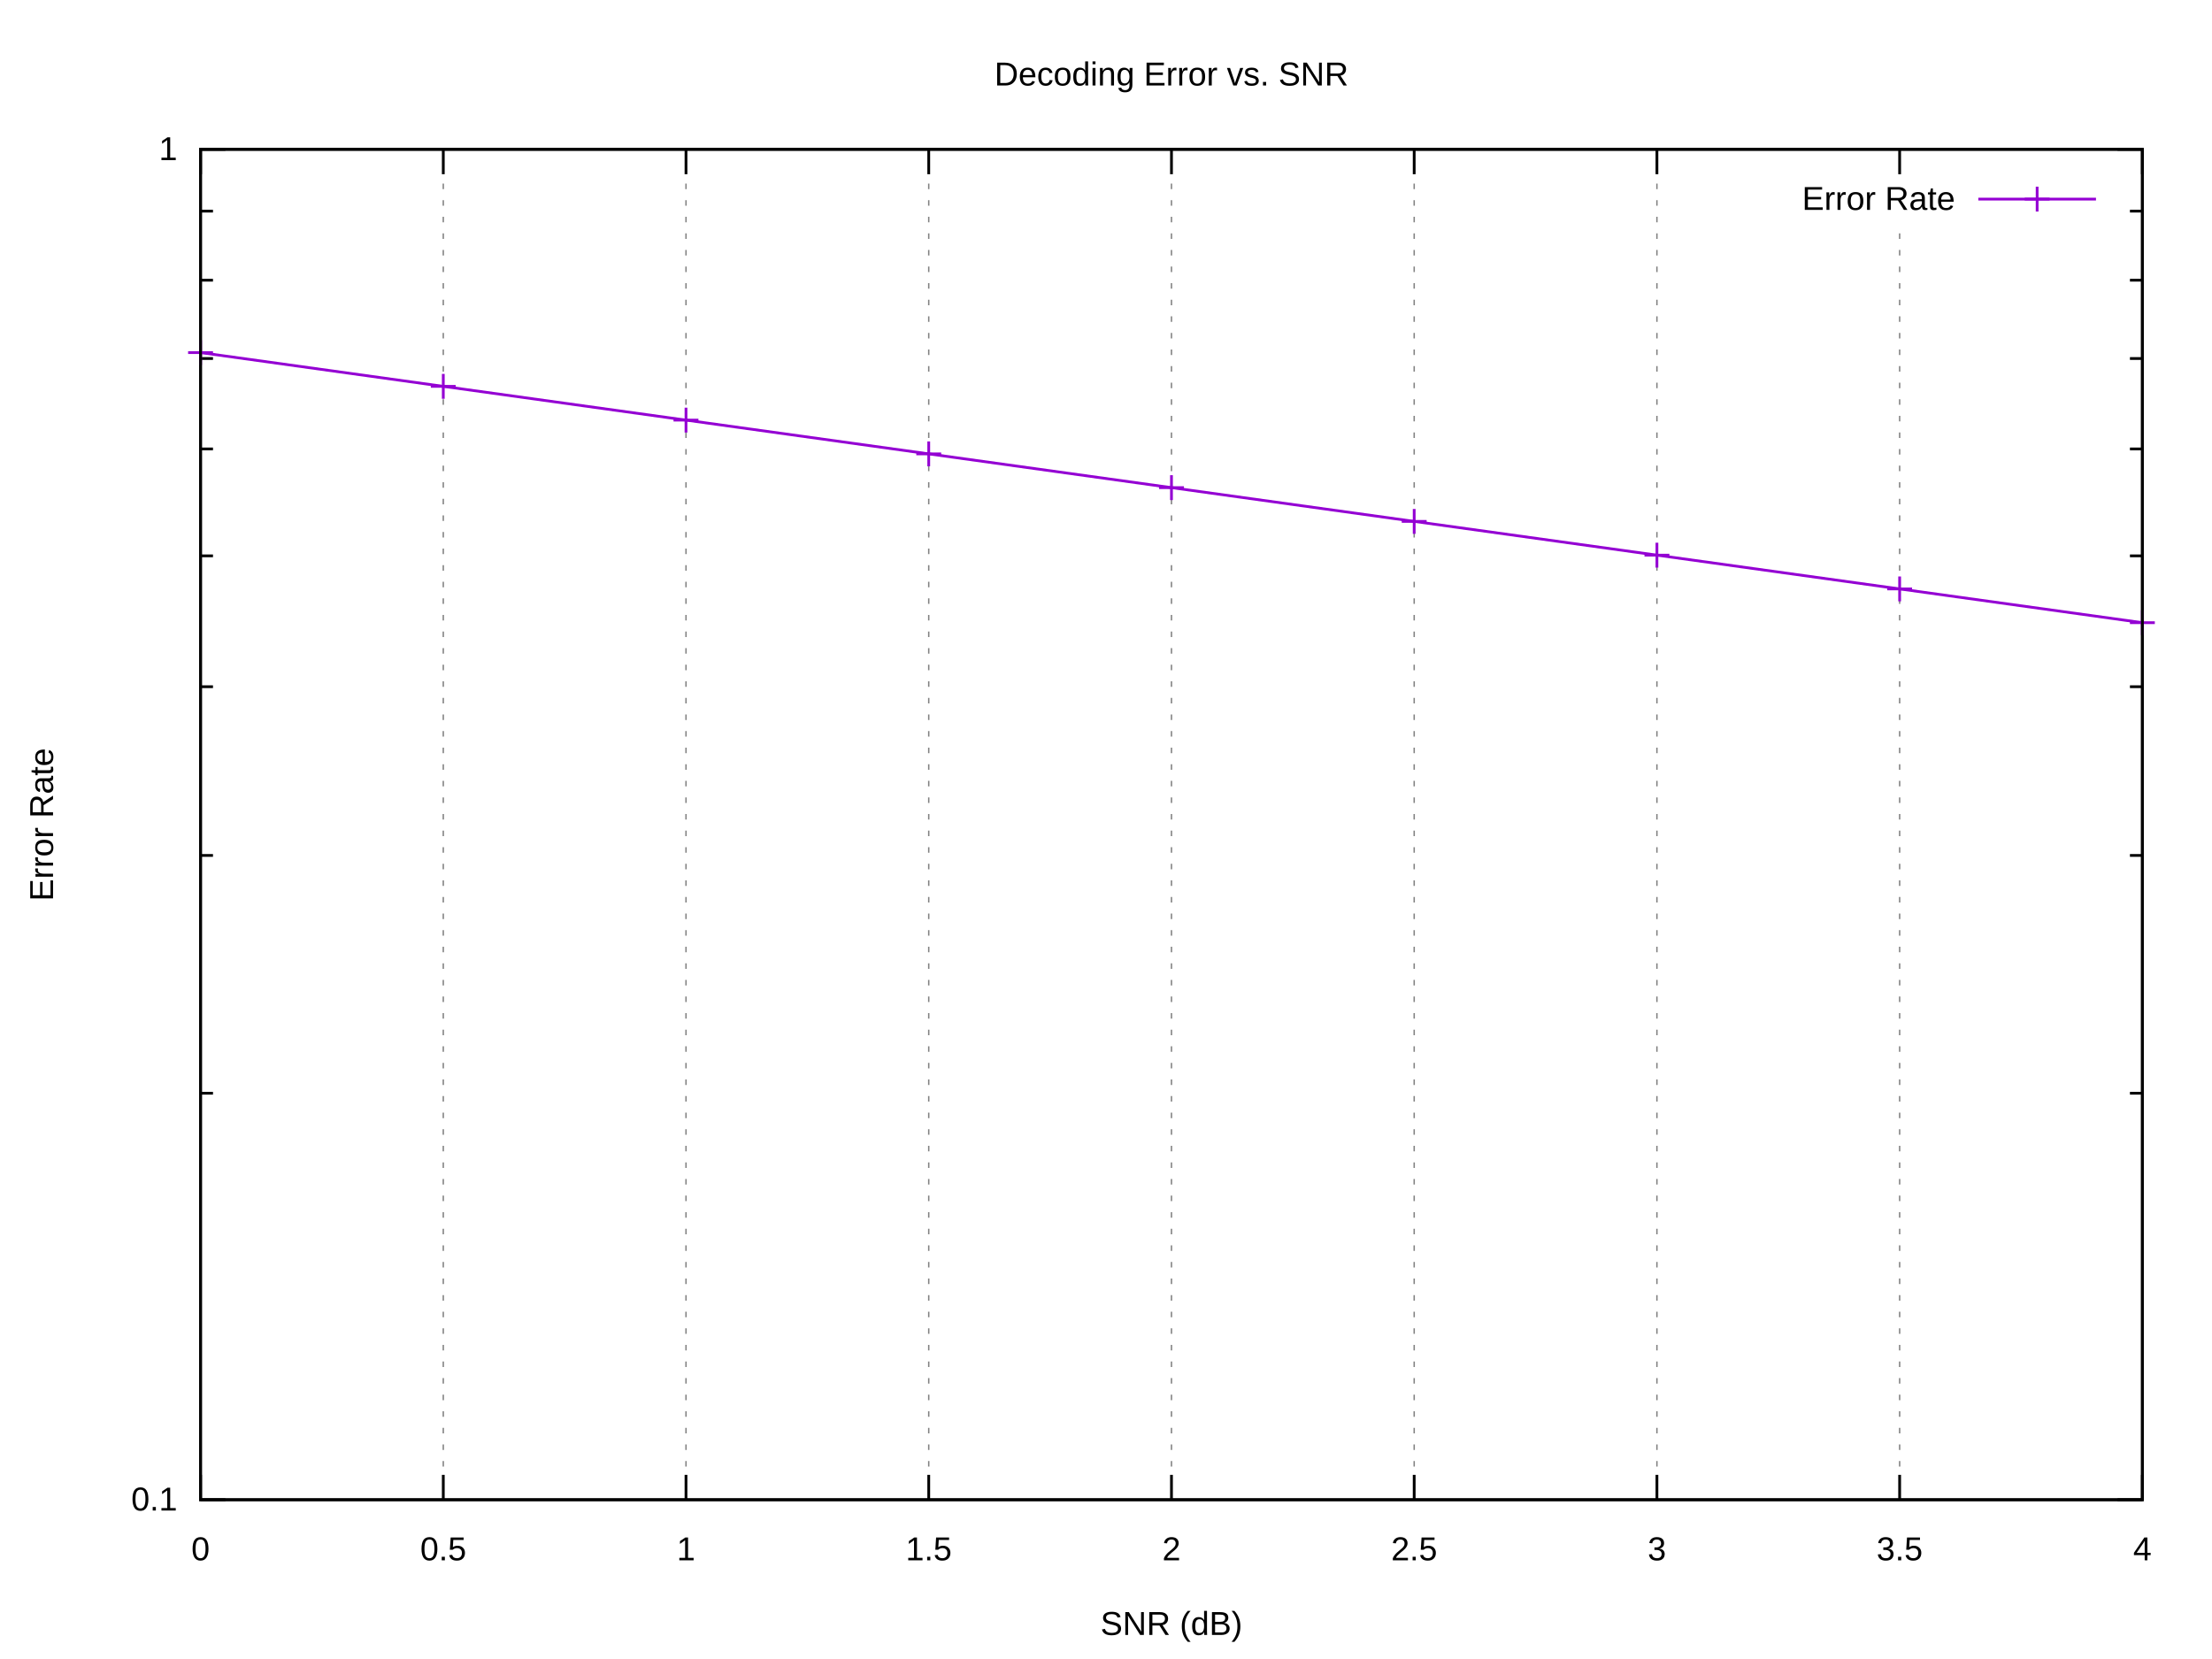
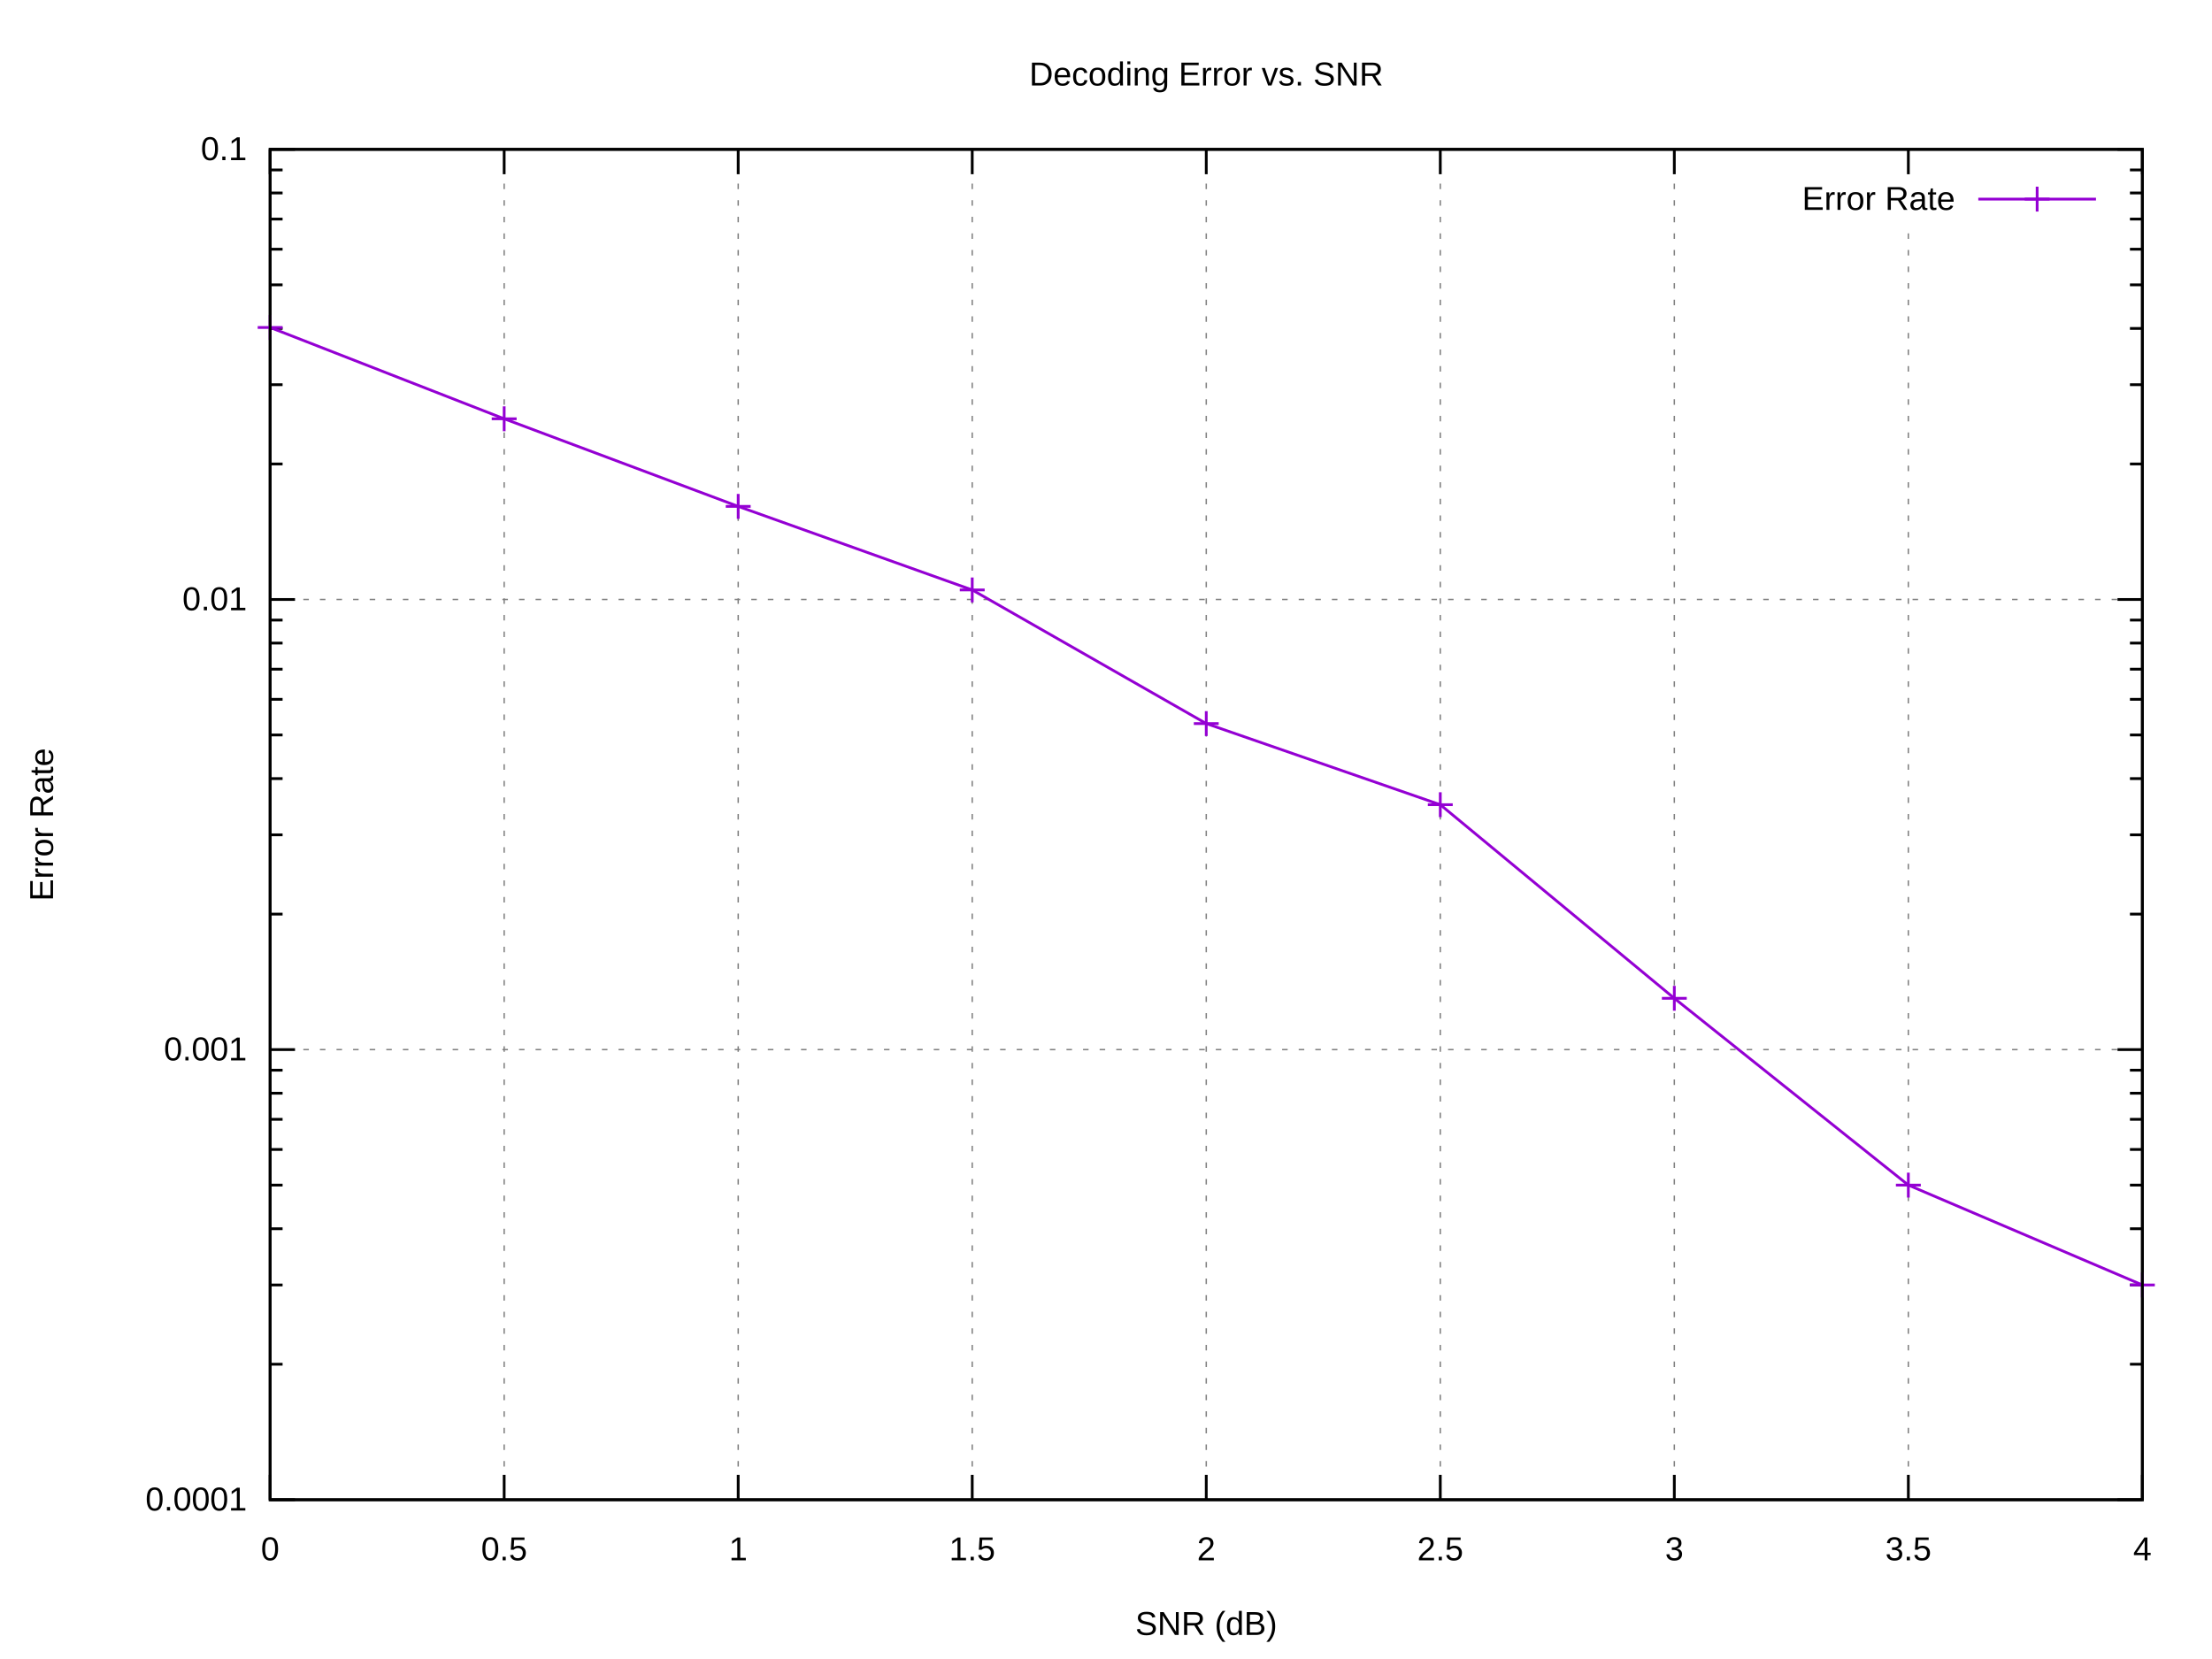
<svg xmlns="http://www.w3.org/2000/svg" xmlns:xlink="http://www.w3.org/1999/xlink" width="800" height="600" viewBox="0 0 800 600">
  <g id="gnuplot_canvas">
    <rect x="0" y="0" width="800" height="600" fill="none" />
    <defs>
      <circle id="gpDot" r="0.5" stroke-width="0.5" stroke="currentColor" />
      <path id="gpPt0" stroke-width="0.222" stroke="currentColor" d="M-1,0 h2 M0,-1 v2" />
      <path id="gpPt1" stroke-width="0.222" stroke="currentColor" d="M-1,-1 L1,1 M1,-1 L-1,1" />
      <path id="gpPt2" stroke-width="0.222" stroke="currentColor" d="M-1,0 L1,0 M0,-1 L0,1 M-1,-1 L1,1 M-1,1 L1,-1" />
      <rect id="gpPt3" stroke-width="0.222" stroke="currentColor" x="-1" y="-1" width="2" height="2" />
      <rect id="gpPt4" stroke-width="0.222" stroke="currentColor" fill="currentColor" x="-1" y="-1" width="2" height="2" />
      <circle id="gpPt5" stroke-width="0.222" stroke="currentColor" cx="0" cy="0" r="1" />
      <use xlink:href="#gpPt5" id="gpPt6" fill="currentColor" stroke="none" />
      <path id="gpPt7" stroke-width="0.222" stroke="currentColor" d="M0,-1.33 L-1.33,0.67 L1.33,0.67 z" />
      <use xlink:href="#gpPt7" id="gpPt8" fill="currentColor" stroke="none" />
      <use xlink:href="#gpPt7" id="gpPt9" stroke="currentColor" transform="rotate(180)" />
      <use xlink:href="#gpPt9" id="gpPt10" fill="currentColor" stroke="none" />
      <use xlink:href="#gpPt3" id="gpPt11" stroke="currentColor" transform="rotate(45)" />
      <use xlink:href="#gpPt11" id="gpPt12" fill="currentColor" stroke="none" />
      <path id="gpPt13" stroke-width="0.222" stroke="currentColor" d="M0,1.330 L1.265,0.411 L0.782,-1.067 L-0.782,-1.076 L-1.265,0.411 z" />
      <use xlink:href="#gpPt13" id="gpPt14" fill="currentColor" stroke="none" />
      <filter id="textbox" filterUnits="objectBoundingBox" x="0" y="0" height="1" width="1">
        <feFlood flood-color="white" flood-opacity="1" result="bgnd" />
        <feComposite in="SourceGraphic" in2="bgnd" operator="atop" />
      </filter>
      <filter id="greybox" filterUnits="objectBoundingBox" x="0" y="0" height="1" width="1">
        <feFlood flood-color="lightgrey" flood-opacity="1" result="grey" />
        <feComposite in="SourceGraphic" in2="grey" operator="atop" />
      </filter>
    </defs>
    <g fill="none" color="white" stroke="currentColor" stroke-width="1.00" stroke-linecap="butt" stroke-linejoin="miter">
</g>
    <g fill="none" color="black" stroke="currentColor" stroke-width="1.00" stroke-linecap="butt" stroke-linejoin="miter">
</g>
    <g fill="none" color="black" stroke="black" stroke-width="0.50" stroke-linecap="butt" stroke-linejoin="miter">
</g>
    <g fill="none" color="gray" stroke="currentColor" stroke-width="0.50" stroke-linecap="butt" stroke-linejoin="miter">
-       <path stroke="gray" stroke-dasharray="2,4" class="gridline" d="M72.53,542.40 L774.82,542.40  " />
-     </g>
-     <g fill="none" color="gray" stroke="gray" stroke-width="1.00" stroke-linecap="butt" stroke-linejoin="miter">
- </g>
-     <g fill="none" color="black" stroke="currentColor" stroke-width="1.00" stroke-linecap="butt" stroke-linejoin="miter">
-       <path stroke="black" d="M72.53,542.40 L81.53,542.40 M774.82,542.40 L765.82,542.40  " />
-       <g transform="translate(64.14,546.30)" stroke="none" fill="black" font-family="Arial" font-size="12.00" text-anchor="end">
+       <path stroke="gray" stroke-dasharray="2,4" class="gridline" d="M97.70,542.40 L774.82,542.40  " />
+     </g>
+     <g fill="none" color="gray" stroke="gray" stroke-width="1.00" stroke-linecap="butt" stroke-linejoin="miter">
+ </g>
+     <g fill="none" color="black" stroke="currentColor" stroke-width="1.00" stroke-linecap="butt" stroke-linejoin="miter">
+       <path stroke="black" d="M97.70,542.40 L106.70,542.40 M774.82,542.40 L765.82,542.40  " />
+       <g transform="translate(89.31,546.30)" stroke="none" fill="black" font-family="Arial" font-size="12.00" text-anchor="end">
+         <text>
+           <tspan font-family="Arial"> 0.0001</tspan>
+         </text>
+       </g>
+     </g>
+     <g fill="none" color="black" stroke="currentColor" stroke-width="1.00" stroke-linecap="butt" stroke-linejoin="miter">
+       <path stroke="black" d="M97.70,493.39 L102.20,493.39 M774.82,493.39 L770.32,493.39 M97.70,464.73 L102.20,464.73 M774.82,464.73 L770.32,464.73   M97.70,444.39 L102.20,444.39 M774.82,444.39 L770.32,444.39 M97.70,428.61 L102.20,428.61 M774.82,428.61 L770.32,428.61   M97.70,415.72 L102.20,415.72 M774.82,415.72 L770.32,415.72 M97.70,404.82 L102.20,404.82 M774.82,404.82 L770.32,404.82   M97.70,395.38 L102.20,395.38 M774.82,395.38 L770.32,395.38 M97.70,387.05 L102.20,387.05 M774.82,387.05 L770.32,387.05    " />
+     </g>
+     <g fill="none" color="black" stroke="black" stroke-width="0.50" stroke-linecap="butt" stroke-linejoin="miter">
+ </g>
+     <g fill="none" color="gray" stroke="currentColor" stroke-width="0.50" stroke-linecap="butt" stroke-linejoin="miter">
+       <path stroke="gray" stroke-dasharray="2,4" class="gridline" d="M97.70,379.60 L774.82,379.60  " />
+     </g>
+     <g fill="none" color="gray" stroke="gray" stroke-width="1.00" stroke-linecap="butt" stroke-linejoin="miter">
+ </g>
+     <g fill="none" color="black" stroke="currentColor" stroke-width="1.00" stroke-linecap="butt" stroke-linejoin="miter">
+       <path stroke="black" d="M97.70,379.60 L106.70,379.60 M774.82,379.60 L765.82,379.60  " />
+       <g transform="translate(89.31,383.50)" stroke="none" fill="black" font-family="Arial" font-size="12.00" text-anchor="end">
+         <text>
+           <tspan font-family="Arial"> 0.001</tspan>
+         </text>
+       </g>
+     </g>
+     <g fill="none" color="black" stroke="currentColor" stroke-width="1.00" stroke-linecap="butt" stroke-linejoin="miter">
+       <path stroke="black" d="M97.70,330.60 L102.20,330.60 M774.82,330.60 L770.32,330.60 M97.70,301.93 L102.20,301.93 M774.82,301.93 L770.32,301.93   M97.70,281.59 L102.20,281.59 M774.82,281.59 L770.32,281.59 M97.70,265.81 L102.20,265.81 M774.82,265.81 L770.32,265.81   M97.70,252.92 L102.20,252.92 M774.82,252.92 L770.32,252.92 M97.70,242.02 L102.20,242.02 M774.82,242.02 L770.32,242.02   M97.70,232.58 L102.20,232.58 M774.82,232.58 L770.32,232.58 M97.70,224.26 L102.20,224.26 M774.82,224.26 L770.32,224.26    " />
+     </g>
+     <g fill="none" color="black" stroke="black" stroke-width="0.50" stroke-linecap="butt" stroke-linejoin="miter">
+ </g>
+     <g fill="none" color="gray" stroke="currentColor" stroke-width="0.50" stroke-linecap="butt" stroke-linejoin="miter">
+       <path stroke="gray" stroke-dasharray="2,4" class="gridline" d="M97.70,216.81 L774.82,216.81  " />
+     </g>
+     <g fill="none" color="gray" stroke="gray" stroke-width="1.00" stroke-linecap="butt" stroke-linejoin="miter">
+ </g>
+     <g fill="none" color="black" stroke="currentColor" stroke-width="1.00" stroke-linecap="butt" stroke-linejoin="miter">
+       <path stroke="black" d="M97.70,216.81 L106.70,216.81 M774.82,216.81 L765.82,216.81  " />
+       <g transform="translate(89.31,220.71)" stroke="none" fill="black" font-family="Arial" font-size="12.00" text-anchor="end">
+         <text>
+           <tspan font-family="Arial"> 0.01</tspan>
+         </text>
+       </g>
+     </g>
+     <g fill="none" color="black" stroke="currentColor" stroke-width="1.00" stroke-linecap="butt" stroke-linejoin="miter">
+       <path stroke="black" d="M97.70,167.80 L102.20,167.80 M774.82,167.80 L770.32,167.80 M97.70,139.13 L102.20,139.13 M774.82,139.13 L770.32,139.13   M97.70,118.79 L102.20,118.79 M774.82,118.79 L770.32,118.79 M97.70,103.02 L102.20,103.02 M774.82,103.02 L770.32,103.02   M97.70,90.13 L102.20,90.13 M774.82,90.13 L770.32,90.13 M97.70,79.23 L102.20,79.23 M774.82,79.23 L770.32,79.23   M97.70,69.79 L102.20,69.79 M774.82,69.79 L770.32,69.79 M97.70,61.46 L102.20,61.46 M774.82,61.46 L770.32,61.46    " />
+     </g>
+     <g fill="none" color="black" stroke="black" stroke-width="0.50" stroke-linecap="butt" stroke-linejoin="miter">
+ </g>
+     <g fill="none" color="gray" stroke="currentColor" stroke-width="0.50" stroke-linecap="butt" stroke-linejoin="miter">
+       <path stroke="gray" stroke-dasharray="2,4" class="gridline" d="M97.70,54.01 L774.82,54.01  " />
+     </g>
+     <g fill="none" color="gray" stroke="gray" stroke-width="1.00" stroke-linecap="butt" stroke-linejoin="miter">
+ </g>
+     <g fill="none" color="black" stroke="currentColor" stroke-width="1.00" stroke-linecap="butt" stroke-linejoin="miter">
+       <path stroke="black" d="M97.70,54.01 L106.70,54.01 M774.82,54.01 L765.82,54.01  " />
+       <g transform="translate(89.31,57.91)" stroke="none" fill="black" font-family="Arial" font-size="12.00" text-anchor="end">
        <text>
          <tspan font-family="Arial"> 0.1</tspan>
        </text>
      </g>
    </g>
    <g fill="none" color="black" stroke="currentColor" stroke-width="1.00" stroke-linecap="butt" stroke-linejoin="miter">
-       <path stroke="black" d="M72.53,395.38 L77.03,395.38 M774.82,395.38 L770.32,395.38 M72.53,309.38 L77.03,309.38 M774.82,309.38 L770.32,309.38   M72.53,248.36 L77.03,248.36 M774.82,248.36 L770.32,248.36 M72.53,201.03 L77.03,201.03 M774.82,201.03 L770.32,201.03   M72.53,162.36 L77.03,162.36 M774.82,162.36 L770.32,162.36 M72.53,129.66 L77.03,129.66 M774.82,129.66 L770.32,129.66   M72.53,101.34 L77.03,101.34 M774.82,101.34 L770.32,101.34 M72.53,76.36 L77.03,76.36 M774.82,76.36 L770.32,76.36    " />
-     </g>
-     <g fill="none" color="black" stroke="black" stroke-width="0.50" stroke-linecap="butt" stroke-linejoin="miter">
- </g>
-     <g fill="none" color="gray" stroke="currentColor" stroke-width="0.50" stroke-linecap="butt" stroke-linejoin="miter">
-       <path stroke="gray" stroke-dasharray="2,4" class="gridline" d="M72.53,54.01 L774.82,54.01  " />
-     </g>
-     <g fill="none" color="gray" stroke="gray" stroke-width="1.00" stroke-linecap="butt" stroke-linejoin="miter">
- </g>
-     <g fill="none" color="black" stroke="currentColor" stroke-width="1.00" stroke-linecap="butt" stroke-linejoin="miter">
-       <path stroke="black" d="M72.53,54.01 L81.53,54.01 M774.82,54.01 L765.82,54.01  " />
-       <g transform="translate(64.14,57.91)" stroke="none" fill="black" font-family="Arial" font-size="12.00" text-anchor="end">
+ </g>
+     <g fill="none" color="black" stroke="black" stroke-width="0.50" stroke-linecap="butt" stroke-linejoin="miter">
+ </g>
+     <g fill="none" color="gray" stroke="currentColor" stroke-width="0.50" stroke-linecap="butt" stroke-linejoin="miter">
+       <path stroke="gray" stroke-dasharray="2,4" class="gridline" d="M97.70,542.40 L97.70,54.01  " />
+     </g>
+     <g fill="none" color="gray" stroke="gray" stroke-width="1.00" stroke-linecap="butt" stroke-linejoin="miter">
+ </g>
+     <g fill="none" color="black" stroke="currentColor" stroke-width="1.00" stroke-linecap="butt" stroke-linejoin="miter">
+       <path stroke="black" d="M97.70,542.40 L97.70,533.40 M97.70,54.01 L97.70,63.01  " />
+       <g transform="translate(97.70,564.30)" stroke="none" fill="black" font-family="Arial" font-size="12.00" text-anchor="middle">
+         <text>
+           <tspan font-family="Arial"> 0</tspan>
+         </text>
+       </g>
+     </g>
+     <g fill="none" color="black" stroke="currentColor" stroke-width="1.00" stroke-linecap="butt" stroke-linejoin="miter">
+ </g>
+     <g fill="none" color="black" stroke="black" stroke-width="0.50" stroke-linecap="butt" stroke-linejoin="miter">
+ </g>
+     <g fill="none" color="gray" stroke="currentColor" stroke-width="0.50" stroke-linecap="butt" stroke-linejoin="miter">
+       <path stroke="gray" stroke-dasharray="2,4" class="gridline" d="M182.34,542.40 L182.34,54.01  " />
+     </g>
+     <g fill="none" color="gray" stroke="gray" stroke-width="1.00" stroke-linecap="butt" stroke-linejoin="miter">
+ </g>
+     <g fill="none" color="black" stroke="currentColor" stroke-width="1.00" stroke-linecap="butt" stroke-linejoin="miter">
+       <path stroke="black" d="M182.34,542.40 L182.34,533.40 M182.34,54.01 L182.34,63.01  " />
+       <g transform="translate(182.34,564.30)" stroke="none" fill="black" font-family="Arial" font-size="12.00" text-anchor="middle">
+         <text>
+           <tspan font-family="Arial"> 0.5</tspan>
+         </text>
+       </g>
+     </g>
+     <g fill="none" color="black" stroke="currentColor" stroke-width="1.00" stroke-linecap="butt" stroke-linejoin="miter">
+ </g>
+     <g fill="none" color="black" stroke="black" stroke-width="0.50" stroke-linecap="butt" stroke-linejoin="miter">
+ </g>
+     <g fill="none" color="gray" stroke="currentColor" stroke-width="0.50" stroke-linecap="butt" stroke-linejoin="miter">
+       <path stroke="gray" stroke-dasharray="2,4" class="gridline" d="M266.98,542.40 L266.98,54.01  " />
+     </g>
+     <g fill="none" color="gray" stroke="gray" stroke-width="1.00" stroke-linecap="butt" stroke-linejoin="miter">
+ </g>
+     <g fill="none" color="black" stroke="currentColor" stroke-width="1.00" stroke-linecap="butt" stroke-linejoin="miter">
+       <path stroke="black" d="M266.98,542.40 L266.98,533.40 M266.98,54.01 L266.98,63.01  " />
+       <g transform="translate(266.98,564.30)" stroke="none" fill="black" font-family="Arial" font-size="12.00" text-anchor="middle">
        <text>
          <tspan font-family="Arial"> 1</tspan>
        </text>
      </g>
    </g>
    <g fill="none" color="black" stroke="currentColor" stroke-width="1.00" stroke-linecap="butt" stroke-linejoin="miter">
</g>
    <g fill="none" color="black" stroke="black" stroke-width="0.50" stroke-linecap="butt" stroke-linejoin="miter">
</g>
    <g fill="none" color="gray" stroke="currentColor" stroke-width="0.50" stroke-linecap="butt" stroke-linejoin="miter">
-       <path stroke="gray" stroke-dasharray="2,4" class="gridline" d="M72.53,542.40 L72.53,54.01  " />
-     </g>
-     <g fill="none" color="gray" stroke="gray" stroke-width="1.00" stroke-linecap="butt" stroke-linejoin="miter">
- </g>
-     <g fill="none" color="black" stroke="currentColor" stroke-width="1.00" stroke-linecap="butt" stroke-linejoin="miter">
-       <path stroke="black" d="M72.53,542.40 L72.53,533.40 M72.53,54.01 L72.53,63.01  " />
-       <g transform="translate(72.53,564.30)" stroke="none" fill="black" font-family="Arial" font-size="12.00" text-anchor="middle">
-         <text>
-           <tspan font-family="Arial"> 0</tspan>
-         </text>
-       </g>
-     </g>
-     <g fill="none" color="black" stroke="currentColor" stroke-width="1.00" stroke-linecap="butt" stroke-linejoin="miter">
- </g>
-     <g fill="none" color="black" stroke="black" stroke-width="0.50" stroke-linecap="butt" stroke-linejoin="miter">
- </g>
-     <g fill="none" color="gray" stroke="currentColor" stroke-width="0.50" stroke-linecap="butt" stroke-linejoin="miter">
-       <path stroke="gray" stroke-dasharray="2,4" class="gridline" d="M160.32,542.40 L160.32,54.01  " />
-     </g>
-     <g fill="none" color="gray" stroke="gray" stroke-width="1.00" stroke-linecap="butt" stroke-linejoin="miter">
- </g>
-     <g fill="none" color="black" stroke="currentColor" stroke-width="1.00" stroke-linecap="butt" stroke-linejoin="miter">
-       <path stroke="black" d="M160.32,542.40 L160.32,533.40 M160.32,54.01 L160.32,63.01  " />
-       <g transform="translate(160.32,564.30)" stroke="none" fill="black" font-family="Arial" font-size="12.00" text-anchor="middle">
-         <text>
-           <tspan font-family="Arial"> 0.5</tspan>
-         </text>
-       </g>
-     </g>
-     <g fill="none" color="black" stroke="currentColor" stroke-width="1.00" stroke-linecap="butt" stroke-linejoin="miter">
- </g>
-     <g fill="none" color="black" stroke="black" stroke-width="0.50" stroke-linecap="butt" stroke-linejoin="miter">
- </g>
-     <g fill="none" color="gray" stroke="currentColor" stroke-width="0.50" stroke-linecap="butt" stroke-linejoin="miter">
-       <path stroke="gray" stroke-dasharray="2,4" class="gridline" d="M248.10,542.40 L248.10,54.01  " />
-     </g>
-     <g fill="none" color="gray" stroke="gray" stroke-width="1.00" stroke-linecap="butt" stroke-linejoin="miter">
- </g>
-     <g fill="none" color="black" stroke="currentColor" stroke-width="1.00" stroke-linecap="butt" stroke-linejoin="miter">
-       <path stroke="black" d="M248.10,542.40 L248.10,533.40 M248.10,54.01 L248.10,63.01  " />
-       <g transform="translate(248.10,564.30)" stroke="none" fill="black" font-family="Arial" font-size="12.00" text-anchor="middle">
-         <text>
-           <tspan font-family="Arial"> 1</tspan>
-         </text>
-       </g>
-     </g>
-     <g fill="none" color="black" stroke="currentColor" stroke-width="1.00" stroke-linecap="butt" stroke-linejoin="miter">
- </g>
-     <g fill="none" color="black" stroke="black" stroke-width="0.50" stroke-linecap="butt" stroke-linejoin="miter">
- </g>
-     <g fill="none" color="gray" stroke="currentColor" stroke-width="0.50" stroke-linecap="butt" stroke-linejoin="miter">
-       <path stroke="gray" stroke-dasharray="2,4" class="gridline" d="M335.89,542.40 L335.89,54.01  " />
-     </g>
-     <g fill="none" color="gray" stroke="gray" stroke-width="1.00" stroke-linecap="butt" stroke-linejoin="miter">
- </g>
-     <g fill="none" color="black" stroke="currentColor" stroke-width="1.00" stroke-linecap="butt" stroke-linejoin="miter">
-       <path stroke="black" d="M335.89,542.40 L335.89,533.40 M335.89,54.01 L335.89,63.01  " />
-       <g transform="translate(335.89,564.30)" stroke="none" fill="black" font-family="Arial" font-size="12.00" text-anchor="middle">
+       <path stroke="gray" stroke-dasharray="2,4" class="gridline" d="M351.62,542.40 L351.62,54.01  " />
+     </g>
+     <g fill="none" color="gray" stroke="gray" stroke-width="1.00" stroke-linecap="butt" stroke-linejoin="miter">
+ </g>
+     <g fill="none" color="black" stroke="currentColor" stroke-width="1.00" stroke-linecap="butt" stroke-linejoin="miter">
+       <path stroke="black" d="M351.62,542.40 L351.62,533.40 M351.62,54.01 L351.62,63.01  " />
+       <g transform="translate(351.62,564.30)" stroke="none" fill="black" font-family="Arial" font-size="12.00" text-anchor="middle">
        <text>
          <tspan font-family="Arial"> 1.5</tspan>
        </text>
      </g>
    </g>
    <g fill="none" color="black" stroke="currentColor" stroke-width="1.00" stroke-linecap="butt" stroke-linejoin="miter">
</g>
    <g fill="none" color="black" stroke="black" stroke-width="0.50" stroke-linecap="butt" stroke-linejoin="miter">
</g>
    <g fill="none" color="gray" stroke="currentColor" stroke-width="0.50" stroke-linecap="butt" stroke-linejoin="miter">
-       <path stroke="gray" stroke-dasharray="2,4" class="gridline" d="M423.68,542.40 L423.68,54.01  " />
-     </g>
-     <g fill="none" color="gray" stroke="gray" stroke-width="1.00" stroke-linecap="butt" stroke-linejoin="miter">
- </g>
-     <g fill="none" color="black" stroke="currentColor" stroke-width="1.00" stroke-linecap="butt" stroke-linejoin="miter">
-       <path stroke="black" d="M423.68,542.40 L423.68,533.40 M423.68,54.01 L423.68,63.01  " />
-       <g transform="translate(423.68,564.30)" stroke="none" fill="black" font-family="Arial" font-size="12.00" text-anchor="middle">
+       <path stroke="gray" stroke-dasharray="2,4" class="gridline" d="M436.26,542.40 L436.26,54.01  " />
+     </g>
+     <g fill="none" color="gray" stroke="gray" stroke-width="1.00" stroke-linecap="butt" stroke-linejoin="miter">
+ </g>
+     <g fill="none" color="black" stroke="currentColor" stroke-width="1.00" stroke-linecap="butt" stroke-linejoin="miter">
+       <path stroke="black" d="M436.26,542.40 L436.26,533.40 M436.26,54.01 L436.26,63.01  " />
+       <g transform="translate(436.26,564.30)" stroke="none" fill="black" font-family="Arial" font-size="12.00" text-anchor="middle">
        <text>
          <tspan font-family="Arial"> 2</tspan>
        </text>
      </g>
    </g>
    <g fill="none" color="black" stroke="currentColor" stroke-width="1.00" stroke-linecap="butt" stroke-linejoin="miter">
</g>
    <g fill="none" color="black" stroke="black" stroke-width="0.50" stroke-linecap="butt" stroke-linejoin="miter">
</g>
    <g fill="none" color="gray" stroke="currentColor" stroke-width="0.50" stroke-linecap="butt" stroke-linejoin="miter">
-       <path stroke="gray" stroke-dasharray="2,4" class="gridline" d="M511.46,542.40 L511.46,54.01  " />
-     </g>
-     <g fill="none" color="gray" stroke="gray" stroke-width="1.00" stroke-linecap="butt" stroke-linejoin="miter">
- </g>
-     <g fill="none" color="black" stroke="currentColor" stroke-width="1.00" stroke-linecap="butt" stroke-linejoin="miter">
-       <path stroke="black" d="M511.46,542.40 L511.46,533.40 M511.46,54.01 L511.46,63.01  " />
-       <g transform="translate(511.46,564.30)" stroke="none" fill="black" font-family="Arial" font-size="12.00" text-anchor="middle">
+       <path stroke="gray" stroke-dasharray="2,4" class="gridline" d="M520.90,542.40 L520.90,54.01  " />
+     </g>
+     <g fill="none" color="gray" stroke="gray" stroke-width="1.00" stroke-linecap="butt" stroke-linejoin="miter">
+ </g>
+     <g fill="none" color="black" stroke="currentColor" stroke-width="1.00" stroke-linecap="butt" stroke-linejoin="miter">
+       <path stroke="black" d="M520.90,542.40 L520.90,533.40 M520.90,54.01 L520.90,63.01  " />
+       <g transform="translate(520.90,564.30)" stroke="none" fill="black" font-family="Arial" font-size="12.00" text-anchor="middle">
        <text>
          <tspan font-family="Arial"> 2.5</tspan>
        </text>
      </g>
    </g>
    <g fill="none" color="black" stroke="currentColor" stroke-width="1.00" stroke-linecap="butt" stroke-linejoin="miter">
</g>
    <g fill="none" color="black" stroke="black" stroke-width="0.50" stroke-linecap="butt" stroke-linejoin="miter">
</g>
    <g fill="none" color="gray" stroke="currentColor" stroke-width="0.50" stroke-linecap="butt" stroke-linejoin="miter">
-       <path stroke="gray" stroke-dasharray="2,4" class="gridline" d="M599.25,542.40 L599.25,54.01  " />
-     </g>
-     <g fill="none" color="gray" stroke="gray" stroke-width="1.00" stroke-linecap="butt" stroke-linejoin="miter">
- </g>
-     <g fill="none" color="black" stroke="currentColor" stroke-width="1.00" stroke-linecap="butt" stroke-linejoin="miter">
-       <path stroke="black" d="M599.25,542.40 L599.25,533.40 M599.25,54.01 L599.25,63.01  " />
-       <g transform="translate(599.25,564.30)" stroke="none" fill="black" font-family="Arial" font-size="12.00" text-anchor="middle">
+       <path stroke="gray" stroke-dasharray="2,4" class="gridline" d="M605.54,542.40 L605.54,54.01  " />
+     </g>
+     <g fill="none" color="gray" stroke="gray" stroke-width="1.00" stroke-linecap="butt" stroke-linejoin="miter">
+ </g>
+     <g fill="none" color="black" stroke="currentColor" stroke-width="1.00" stroke-linecap="butt" stroke-linejoin="miter">
+       <path stroke="black" d="M605.54,542.40 L605.54,533.40 M605.54,54.01 L605.54,63.01  " />
+       <g transform="translate(605.54,564.30)" stroke="none" fill="black" font-family="Arial" font-size="12.00" text-anchor="middle">
        <text>
          <tspan font-family="Arial"> 3</tspan>
        </text>
      </g>
    </g>
    <g fill="none" color="black" stroke="currentColor" stroke-width="1.00" stroke-linecap="butt" stroke-linejoin="miter">
</g>
    <g fill="none" color="black" stroke="black" stroke-width="0.50" stroke-linecap="butt" stroke-linejoin="miter">
</g>
    <g fill="none" color="gray" stroke="currentColor" stroke-width="0.50" stroke-linecap="butt" stroke-linejoin="miter">
-       <path stroke="gray" stroke-dasharray="2,4" class="gridline" d="M687.03,542.40 L687.03,81.01 M687.03,63.01 L687.03,54.01  " />
-     </g>
-     <g fill="none" color="gray" stroke="gray" stroke-width="1.00" stroke-linecap="butt" stroke-linejoin="miter">
- </g>
-     <g fill="none" color="black" stroke="currentColor" stroke-width="1.00" stroke-linecap="butt" stroke-linejoin="miter">
-       <path stroke="black" d="M687.03,542.40 L687.03,533.40 M687.03,54.01 L687.03,63.01  " />
-       <g transform="translate(687.03,564.30)" stroke="none" fill="black" font-family="Arial" font-size="12.00" text-anchor="middle">
+       <path stroke="gray" stroke-dasharray="2,4" class="gridline" d="M690.18,542.40 L690.18,81.01 M690.18,63.01 L690.18,54.01  " />
+     </g>
+     <g fill="none" color="gray" stroke="gray" stroke-width="1.00" stroke-linecap="butt" stroke-linejoin="miter">
+ </g>
+     <g fill="none" color="black" stroke="currentColor" stroke-width="1.00" stroke-linecap="butt" stroke-linejoin="miter">
+       <path stroke="black" d="M690.18,542.40 L690.18,533.40 M690.18,54.01 L690.18,63.01  " />
+       <g transform="translate(690.18,564.30)" stroke="none" fill="black" font-family="Arial" font-size="12.00" text-anchor="middle">
        <text>
          <tspan font-family="Arial"> 3.5</tspan>
        </text>
      </g>
    </g>
    <g fill="none" color="black" stroke="currentColor" stroke-width="1.00" stroke-linecap="butt" stroke-linejoin="miter">
</g>
    <g fill="none" color="black" stroke="black" stroke-width="0.50" stroke-linecap="butt" stroke-linejoin="miter">
</g>
    <g fill="none" color="gray" stroke="currentColor" stroke-width="0.50" stroke-linecap="butt" stroke-linejoin="miter">
      <path stroke="gray" stroke-dasharray="2,4" class="gridline" d="M774.82,542.40 L774.82,54.01  " />
    </g>
    <g fill="none" color="gray" stroke="gray" stroke-width="1.00" stroke-linecap="butt" stroke-linejoin="miter">
</g>
    <g fill="none" color="black" stroke="currentColor" stroke-width="1.00" stroke-linecap="butt" stroke-linejoin="miter">
      <path stroke="black" d="M774.82,542.40 L774.82,533.40 M774.82,54.01 L774.82,63.01  " />
      <g transform="translate(774.82,564.30)" stroke="none" fill="black" font-family="Arial" font-size="12.00" text-anchor="middle">
        <text>
          <tspan font-family="Arial"> 4</tspan>
        </text>
      </g>
    </g>
    <g fill="none" color="black" stroke="currentColor" stroke-width="1.00" stroke-linecap="butt" stroke-linejoin="miter">
</g>
    <g fill="none" color="black" stroke="currentColor" stroke-width="1.00" stroke-linecap="butt" stroke-linejoin="miter">
-       <path stroke="black" d="M72.53,54.01 L72.53,542.40 L774.82,542.40 L774.82,54.01 L72.53,54.01 Z  " />
+       <path stroke="black" d="M97.70,54.01 L97.70,542.40 L774.82,542.40 L774.82,54.01 L97.70,54.01 Z  " />
    </g>
    <g fill="none" color="black" stroke="currentColor" stroke-width="1.00" stroke-linecap="butt" stroke-linejoin="miter">
</g>
    <g id="gnuplot_plot_1">
      <g fill="none" color="black" stroke="currentColor" stroke-width="1.00" stroke-linecap="butt" stroke-linejoin="miter">
        <g transform="translate(707.09,75.91)" stroke="none" fill="black" font-family="Arial" font-size="12.00" text-anchor="end">
          <text>
            <tspan font-family="Arial">Error Rate</tspan>
          </text>
        </g>
      </g>
      <g fill="none" color="black" stroke="currentColor" stroke-width="1.00" stroke-linecap="butt" stroke-linejoin="miter">
-         <path stroke="rgb(148,   0, 211)" d="M715.48,72.01 L758.04,72.01 M72.53,127.52 L160.32,139.73 L248.10,151.94 L335.89,164.15 L423.68,176.36 L511.46,188.57   L599.25,200.78 L687.03,212.99 L774.82,225.20  " />
-         <use xlink:href="#gpPt0" transform="translate(72.53,127.52) scale(4.50)" color="rgb(148,   0, 211)" />
-         <use xlink:href="#gpPt0" transform="translate(160.32,139.73) scale(4.50)" color="rgb(148,   0, 211)" />
-         <use xlink:href="#gpPt0" transform="translate(248.10,151.94) scale(4.50)" color="rgb(148,   0, 211)" />
-         <use xlink:href="#gpPt0" transform="translate(335.89,164.15) scale(4.50)" color="rgb(148,   0, 211)" />
-         <use xlink:href="#gpPt0" transform="translate(423.68,176.36) scale(4.50)" color="rgb(148,   0, 211)" />
-         <use xlink:href="#gpPt0" transform="translate(511.46,188.57) scale(4.50)" color="rgb(148,   0, 211)" />
-         <use xlink:href="#gpPt0" transform="translate(599.25,200.78) scale(4.50)" color="rgb(148,   0, 211)" />
-         <use xlink:href="#gpPt0" transform="translate(687.03,212.99) scale(4.50)" color="rgb(148,   0, 211)" />
-         <use xlink:href="#gpPt0" transform="translate(774.82,225.20) scale(4.50)" color="rgb(148,   0, 211)" />
+         <path stroke="rgb(148,   0, 211)" d="M715.48,72.01 L758.04,72.01 M97.70,118.44 L182.34,151.46 L266.98,183.14 L351.62,213.36 L436.26,261.69 L520.90,291.03   L605.54,361.05 L690.18,428.61 L774.82,464.73  " />
+         <use xlink:href="#gpPt0" transform="translate(97.70,118.44) scale(4.50)" color="rgb(148,   0, 211)" />
+         <use xlink:href="#gpPt0" transform="translate(182.34,151.46) scale(4.50)" color="rgb(148,   0, 211)" />
+         <use xlink:href="#gpPt0" transform="translate(266.98,183.14) scale(4.50)" color="rgb(148,   0, 211)" />
+         <use xlink:href="#gpPt0" transform="translate(351.62,213.36) scale(4.50)" color="rgb(148,   0, 211)" />
+         <use xlink:href="#gpPt0" transform="translate(436.26,261.69) scale(4.50)" color="rgb(148,   0, 211)" />
+         <use xlink:href="#gpPt0" transform="translate(520.90,291.03) scale(4.50)" color="rgb(148,   0, 211)" />
+         <use xlink:href="#gpPt0" transform="translate(605.54,361.05) scale(4.50)" color="rgb(148,   0, 211)" />
+         <use xlink:href="#gpPt0" transform="translate(690.18,428.61) scale(4.50)" color="rgb(148,   0, 211)" />
+         <use xlink:href="#gpPt0" transform="translate(774.82,464.73) scale(4.50)" color="rgb(148,   0, 211)" />
        <use xlink:href="#gpPt0" transform="translate(736.76,72.01) scale(4.50)" color="rgb(148,   0, 211)" />
      </g>
    </g>
    <g fill="none" color="white" stroke="rgb(148,   0, 211)" stroke-width="2.00" stroke-linecap="butt" stroke-linejoin="miter">
</g>
    <g fill="none" color="black" stroke="currentColor" stroke-width="2.00" stroke-linecap="butt" stroke-linejoin="miter">
</g>
    <g fill="none" color="black" stroke="black" stroke-width="1.00" stroke-linecap="butt" stroke-linejoin="miter">
</g>
    <g fill="none" color="black" stroke="currentColor" stroke-width="1.00" stroke-linecap="butt" stroke-linejoin="miter">
-       <path stroke="black" d="M72.53,54.01 L72.53,542.40 L774.82,542.40 L774.82,54.01 L72.53,54.01 Z  " />
+       <path stroke="black" d="M97.70,54.01 L97.70,542.40 L774.82,542.40 L774.82,54.01 L97.70,54.01 Z  " />
      <g transform="translate(19.18,298.21) rotate(270.00)" stroke="none" fill="black" font-family="Arial" font-size="12.00" text-anchor="middle">
        <text>
          <tspan font-family="Arial">Error Rate</tspan>
        </text>
      </g>
    </g>
    <g fill="none" color="black" stroke="currentColor" stroke-width="1.00" stroke-linecap="butt" stroke-linejoin="miter">
-       <g transform="translate(423.67,591.30)" stroke="none" fill="black" font-family="Arial" font-size="12.00" text-anchor="middle">
+       <g transform="translate(436.26,591.30)" stroke="none" fill="black" font-family="Arial" font-size="12.00" text-anchor="middle">
        <text>
          <tspan font-family="Arial">SNR (dB)</tspan>
        </text>
      </g>
    </g>
    <g fill="none" color="black" stroke="currentColor" stroke-width="1.00" stroke-linecap="butt" stroke-linejoin="miter">
</g>
    <g fill="none" color="black" stroke="currentColor" stroke-width="1.00" stroke-linecap="butt" stroke-linejoin="miter">
-       <g transform="translate(423.67,30.91)" stroke="none" fill="black" font-family="Arial" font-size="12.00" text-anchor="middle">
+       <g transform="translate(436.26,30.91)" stroke="none" fill="black" font-family="Arial" font-size="12.00" text-anchor="middle">
        <text>
          <tspan font-family="Arial">Decoding Error vs. SNR</tspan>
        </text>
      </g>
    </g>
    <g fill="none" color="black" stroke="currentColor" stroke-width="1.00" stroke-linecap="butt" stroke-linejoin="miter">
</g>
  </g>
</svg>
